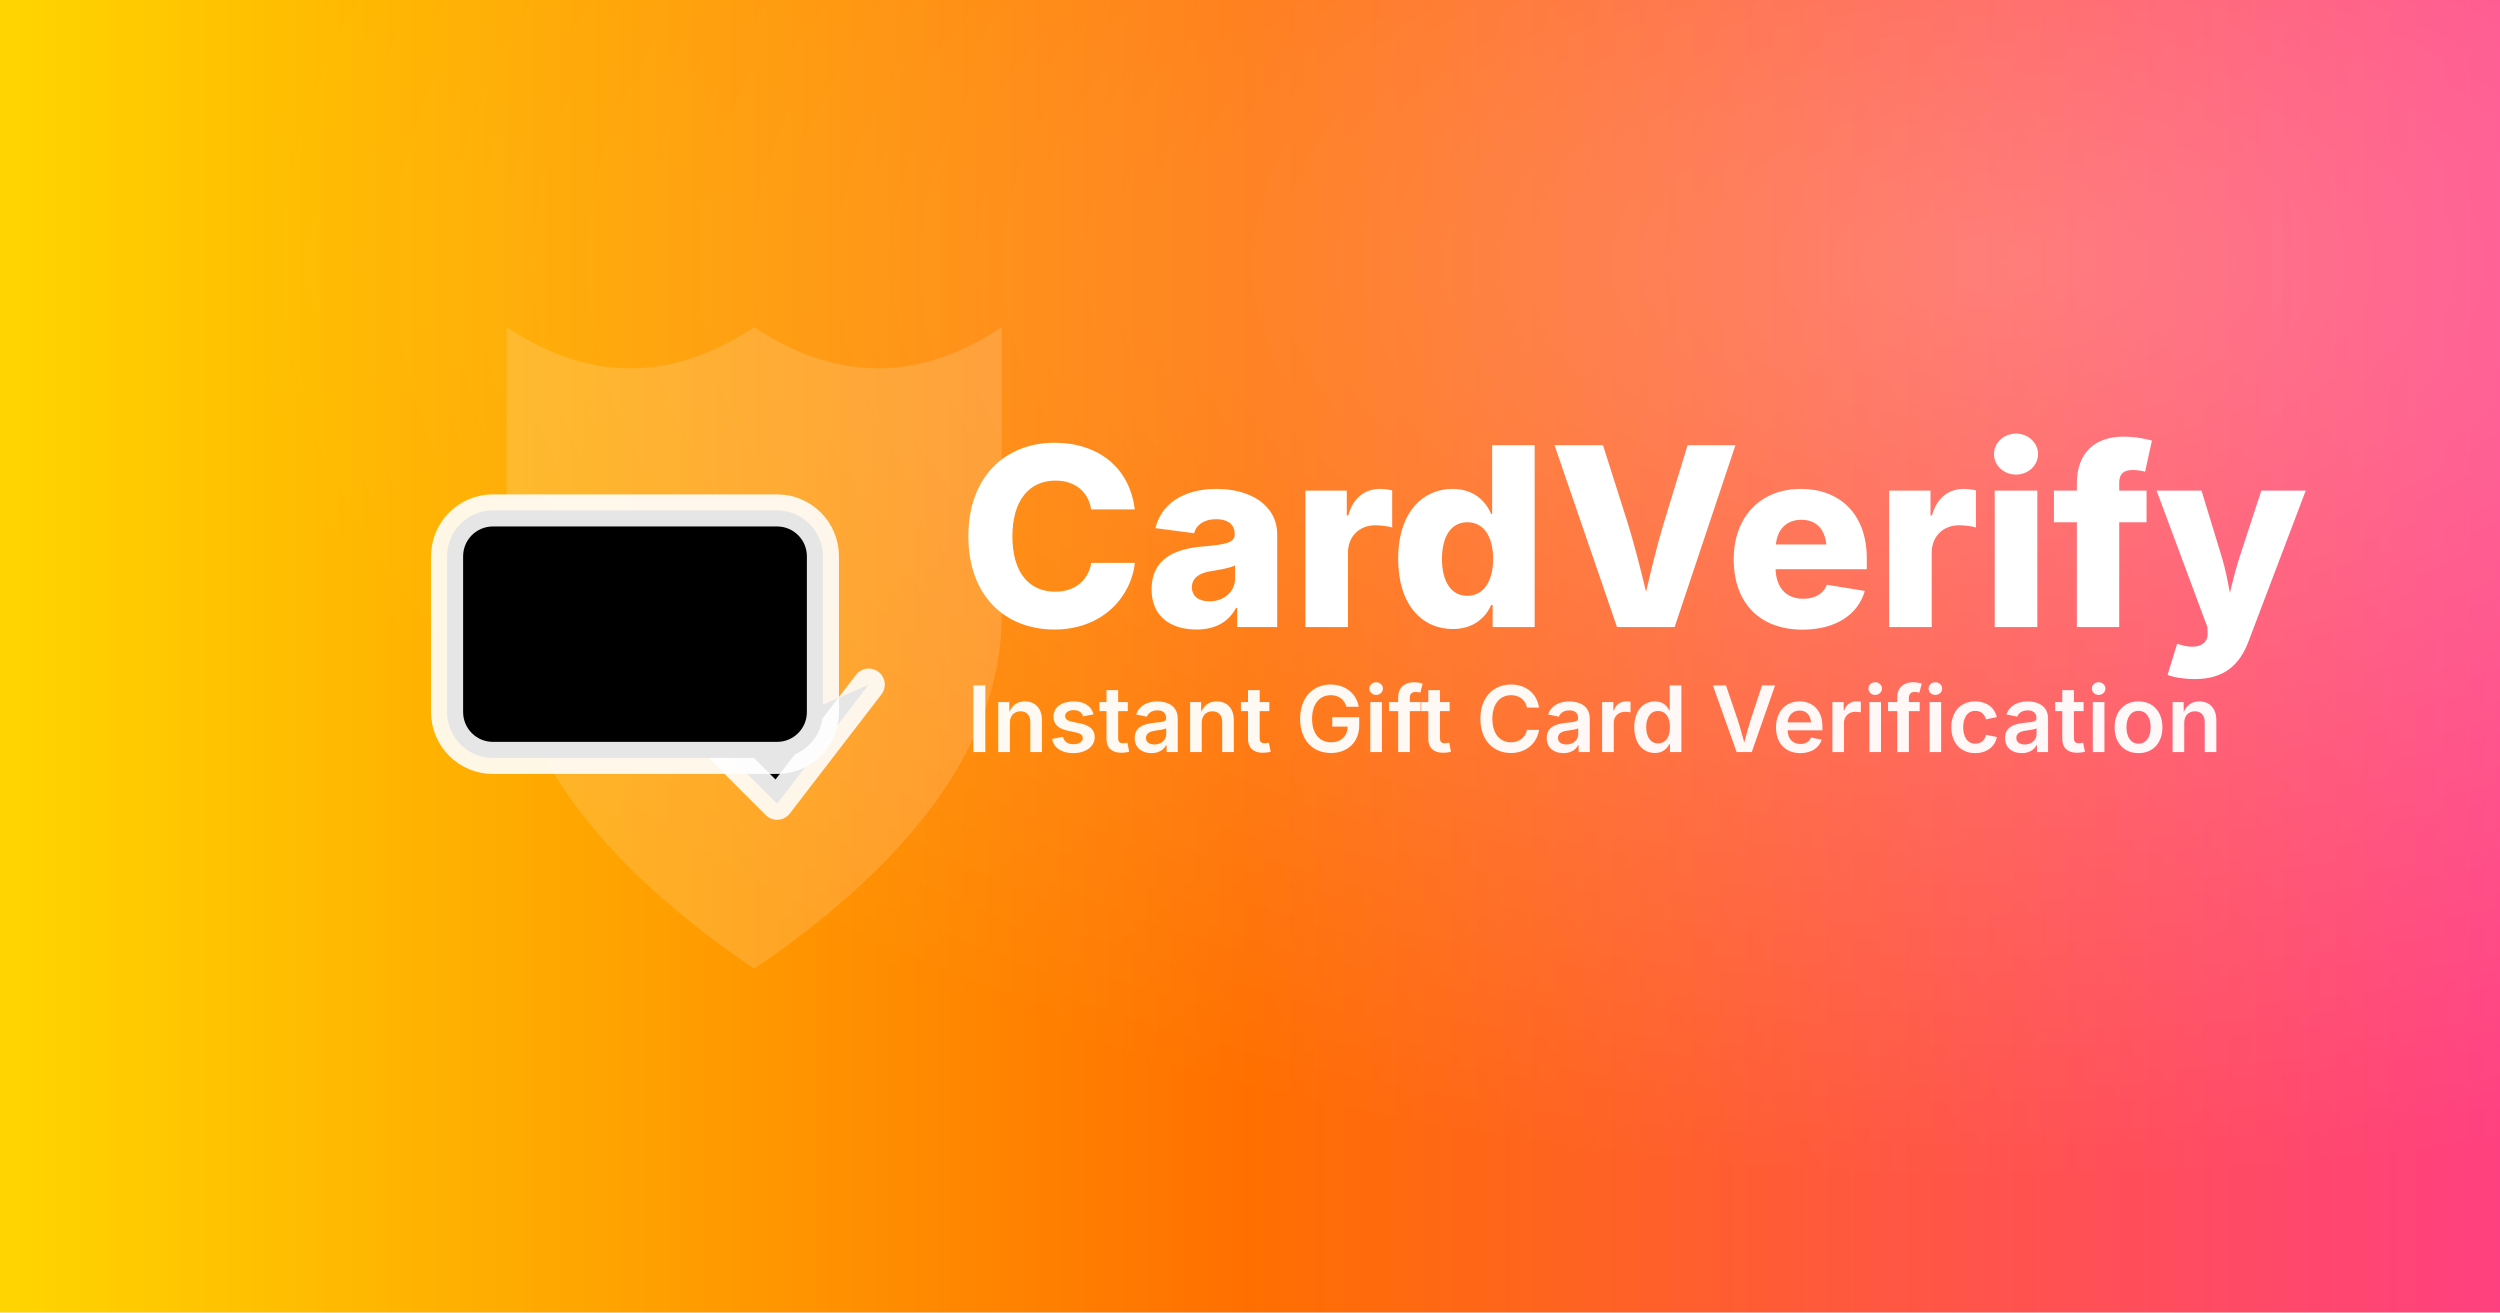
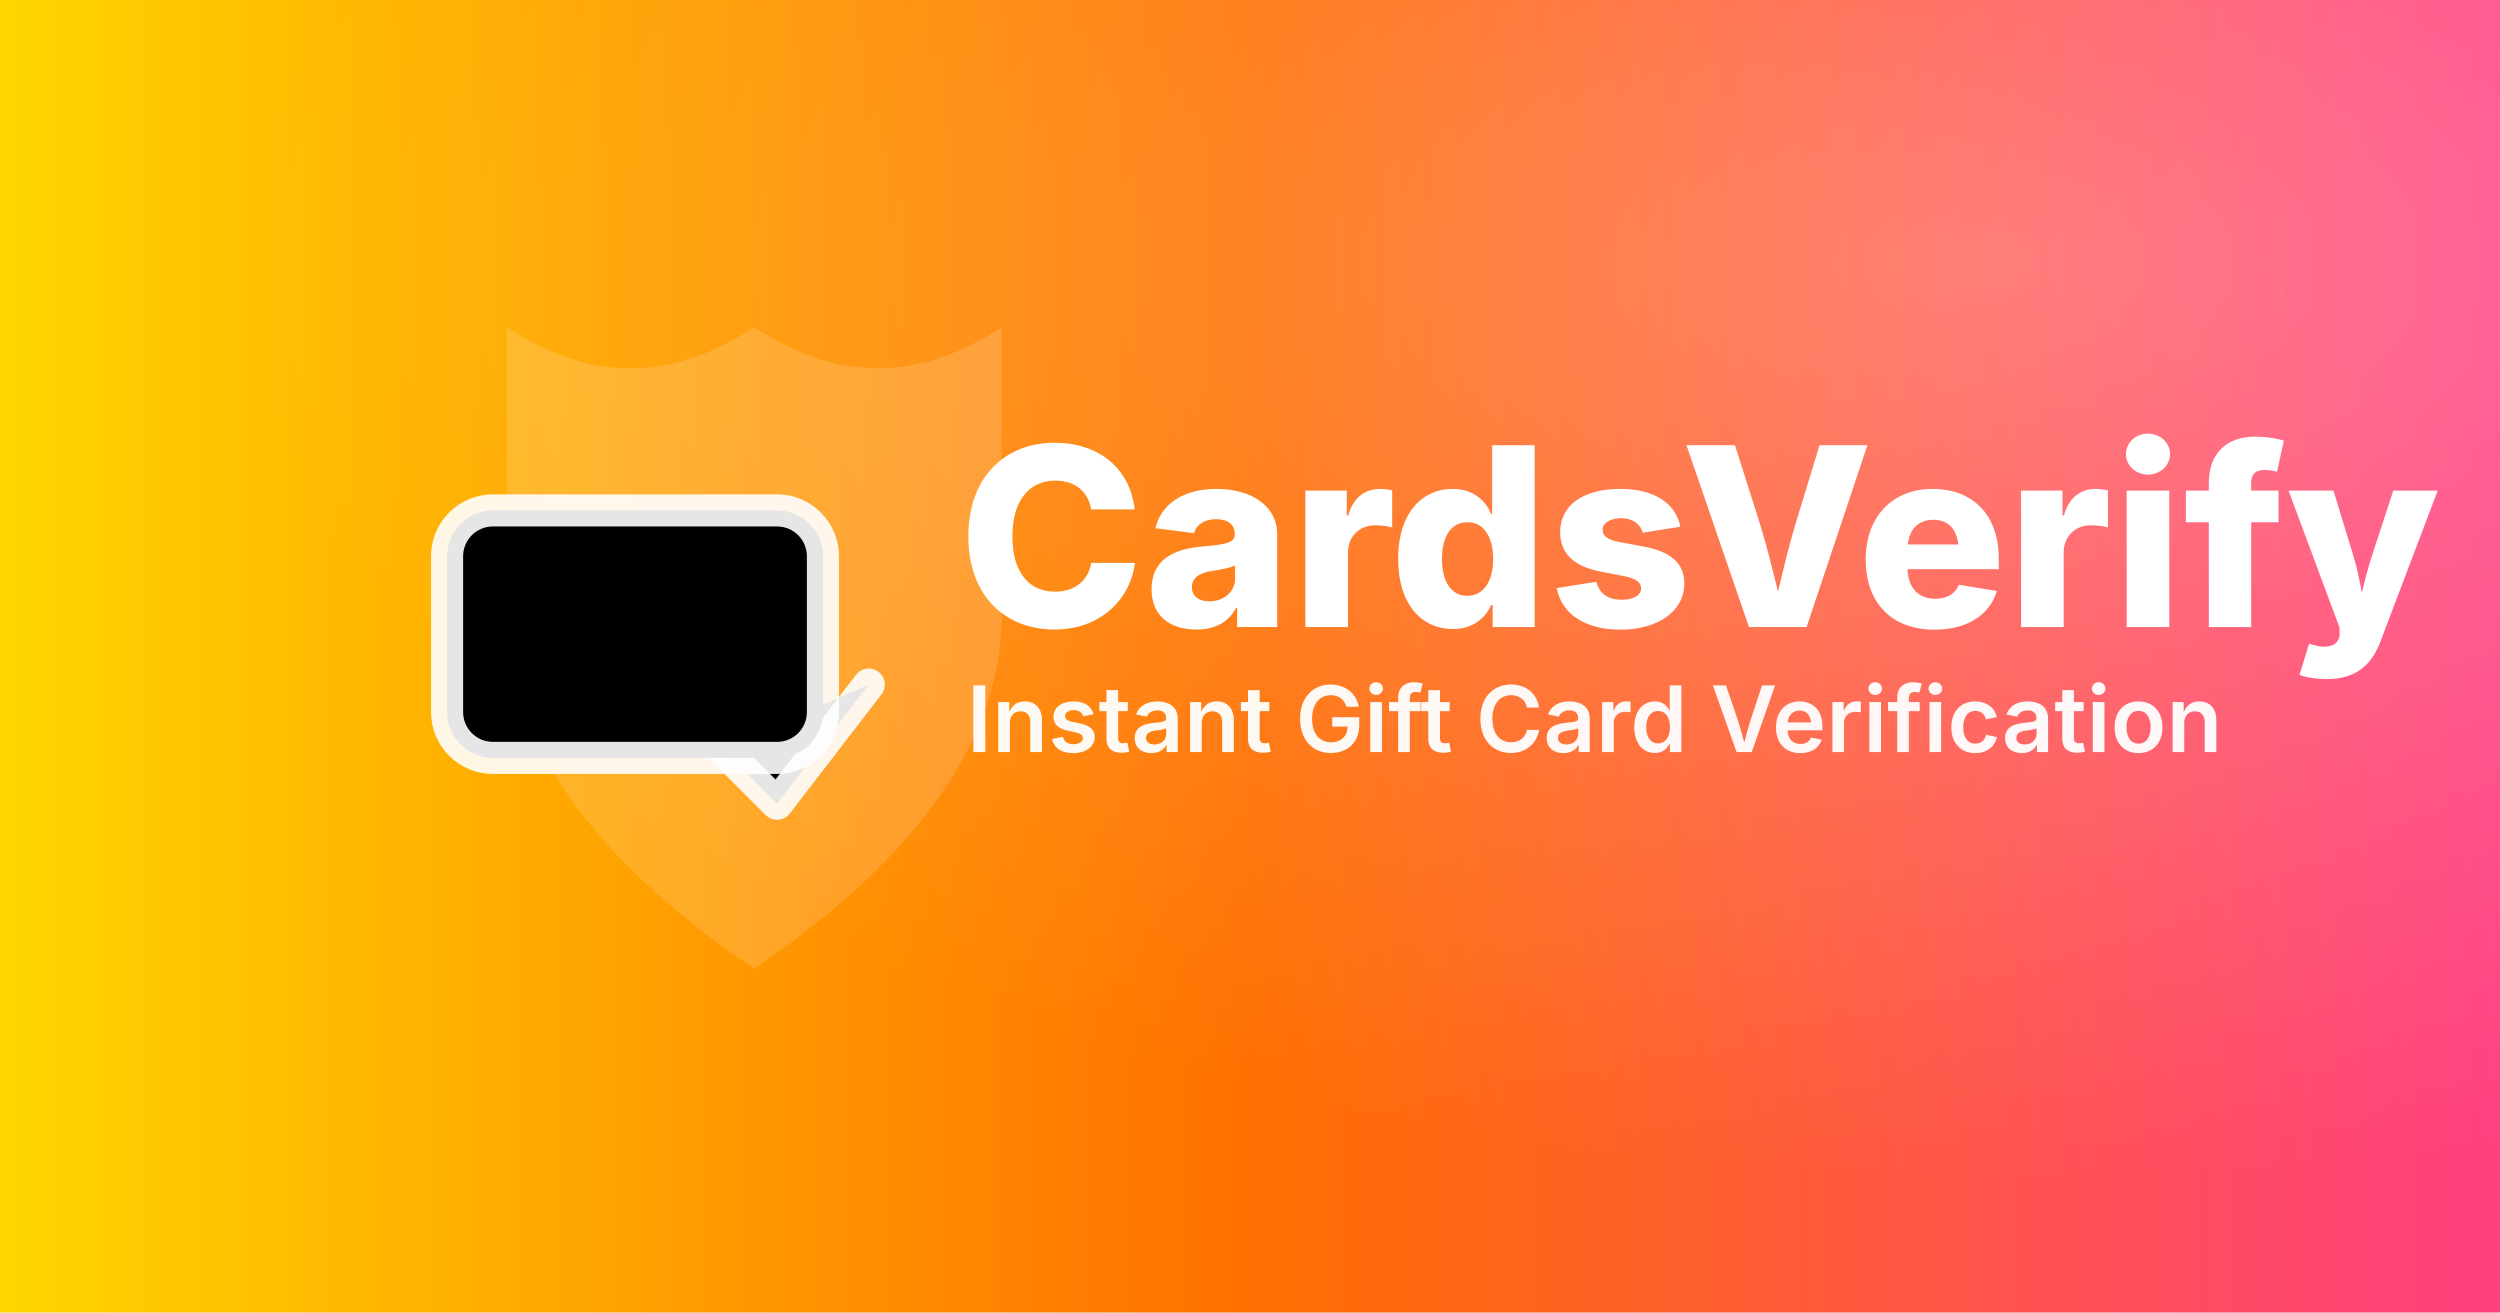
- <svg xmlns="http://www.w3.org/2000/svg" width="1200" height="630" viewBox="0 0 1200 630" role="img" aria-label="CardVerify Open Graph image">
+ <svg xmlns="http://www.w3.org/2000/svg" width="1200" height="630" viewBox="0 0 1200 630" role="img" aria-label="CardsVerify Open Graph image">
  <defs>
    <linearGradient id="cvGrad" x1="0%" y1="0%" x2="100%" y2="0%">
      <stop offset="0%" stop-color="#FFD600" />
      <stop offset="50%" stop-color="#FF6F00" />
      <stop offset="100%" stop-color="#FF4081" />
    </linearGradient>
    <radialGradient id="glow" cx="80%" cy="20%" r="70%">
      <stop offset="0%" stop-color="#FFFFFF" stop-opacity="0.25" />
      <stop offset="100%" stop-color="#FFFFFF" stop-opacity="0" />
    </radialGradient>
  </defs>
  <rect width="1200" height="630" fill="url(#cvGrad)" />
  <rect width="1200" height="630" fill="url(#glow)" />
  <g transform="translate(120,135)">
    <g transform="scale(2.2)">
      <path fill="#FFFFFF" fill-opacity="0.15" d="M110 10c18 12 36 12 54 0v63c0 30-23 56-54 77-31-21-54-47-54-77V10c18 12 36 12 54 0z" />
      <g stroke="#fff" stroke-opacity="0.9" stroke-width="7" stroke-linecap="round" stroke-linejoin="round" transform="translate(25,32)">
        <path d="M30 38h60" />
        <path d="M30 56h34" />
        <path d="M78 70l12 12 20-26" />
        <rect x="18" y="18" width="82" height="54" rx="10" />
      </g>
    </g>
    <g transform="translate(340,70)">
-       <text x="0" y="96" font-family="Inter, system-ui, -apple-system, Segoe UI, Roboto, Helvetica, Arial, sans-serif" font-size="120" font-weight="800" fill="#FFFFFF">CardVerify</text>
+       <text x="0" y="96" font-family="Inter, system-ui, -apple-system, Segoe UI, Roboto, Helvetica, Arial, sans-serif" font-size="120" font-weight="800" fill="#FFFFFF">CardsVerify</text>
      <text x="4" y="156" font-family="Inter, system-ui, -apple-system, Segoe UI, Roboto, Helvetica, Arial, sans-serif" font-size="44" font-weight="600" fill="#FFFFFF" opacity="0.95">Instant Gift Card Verification</text>
    </g>
  </g>
</svg>
